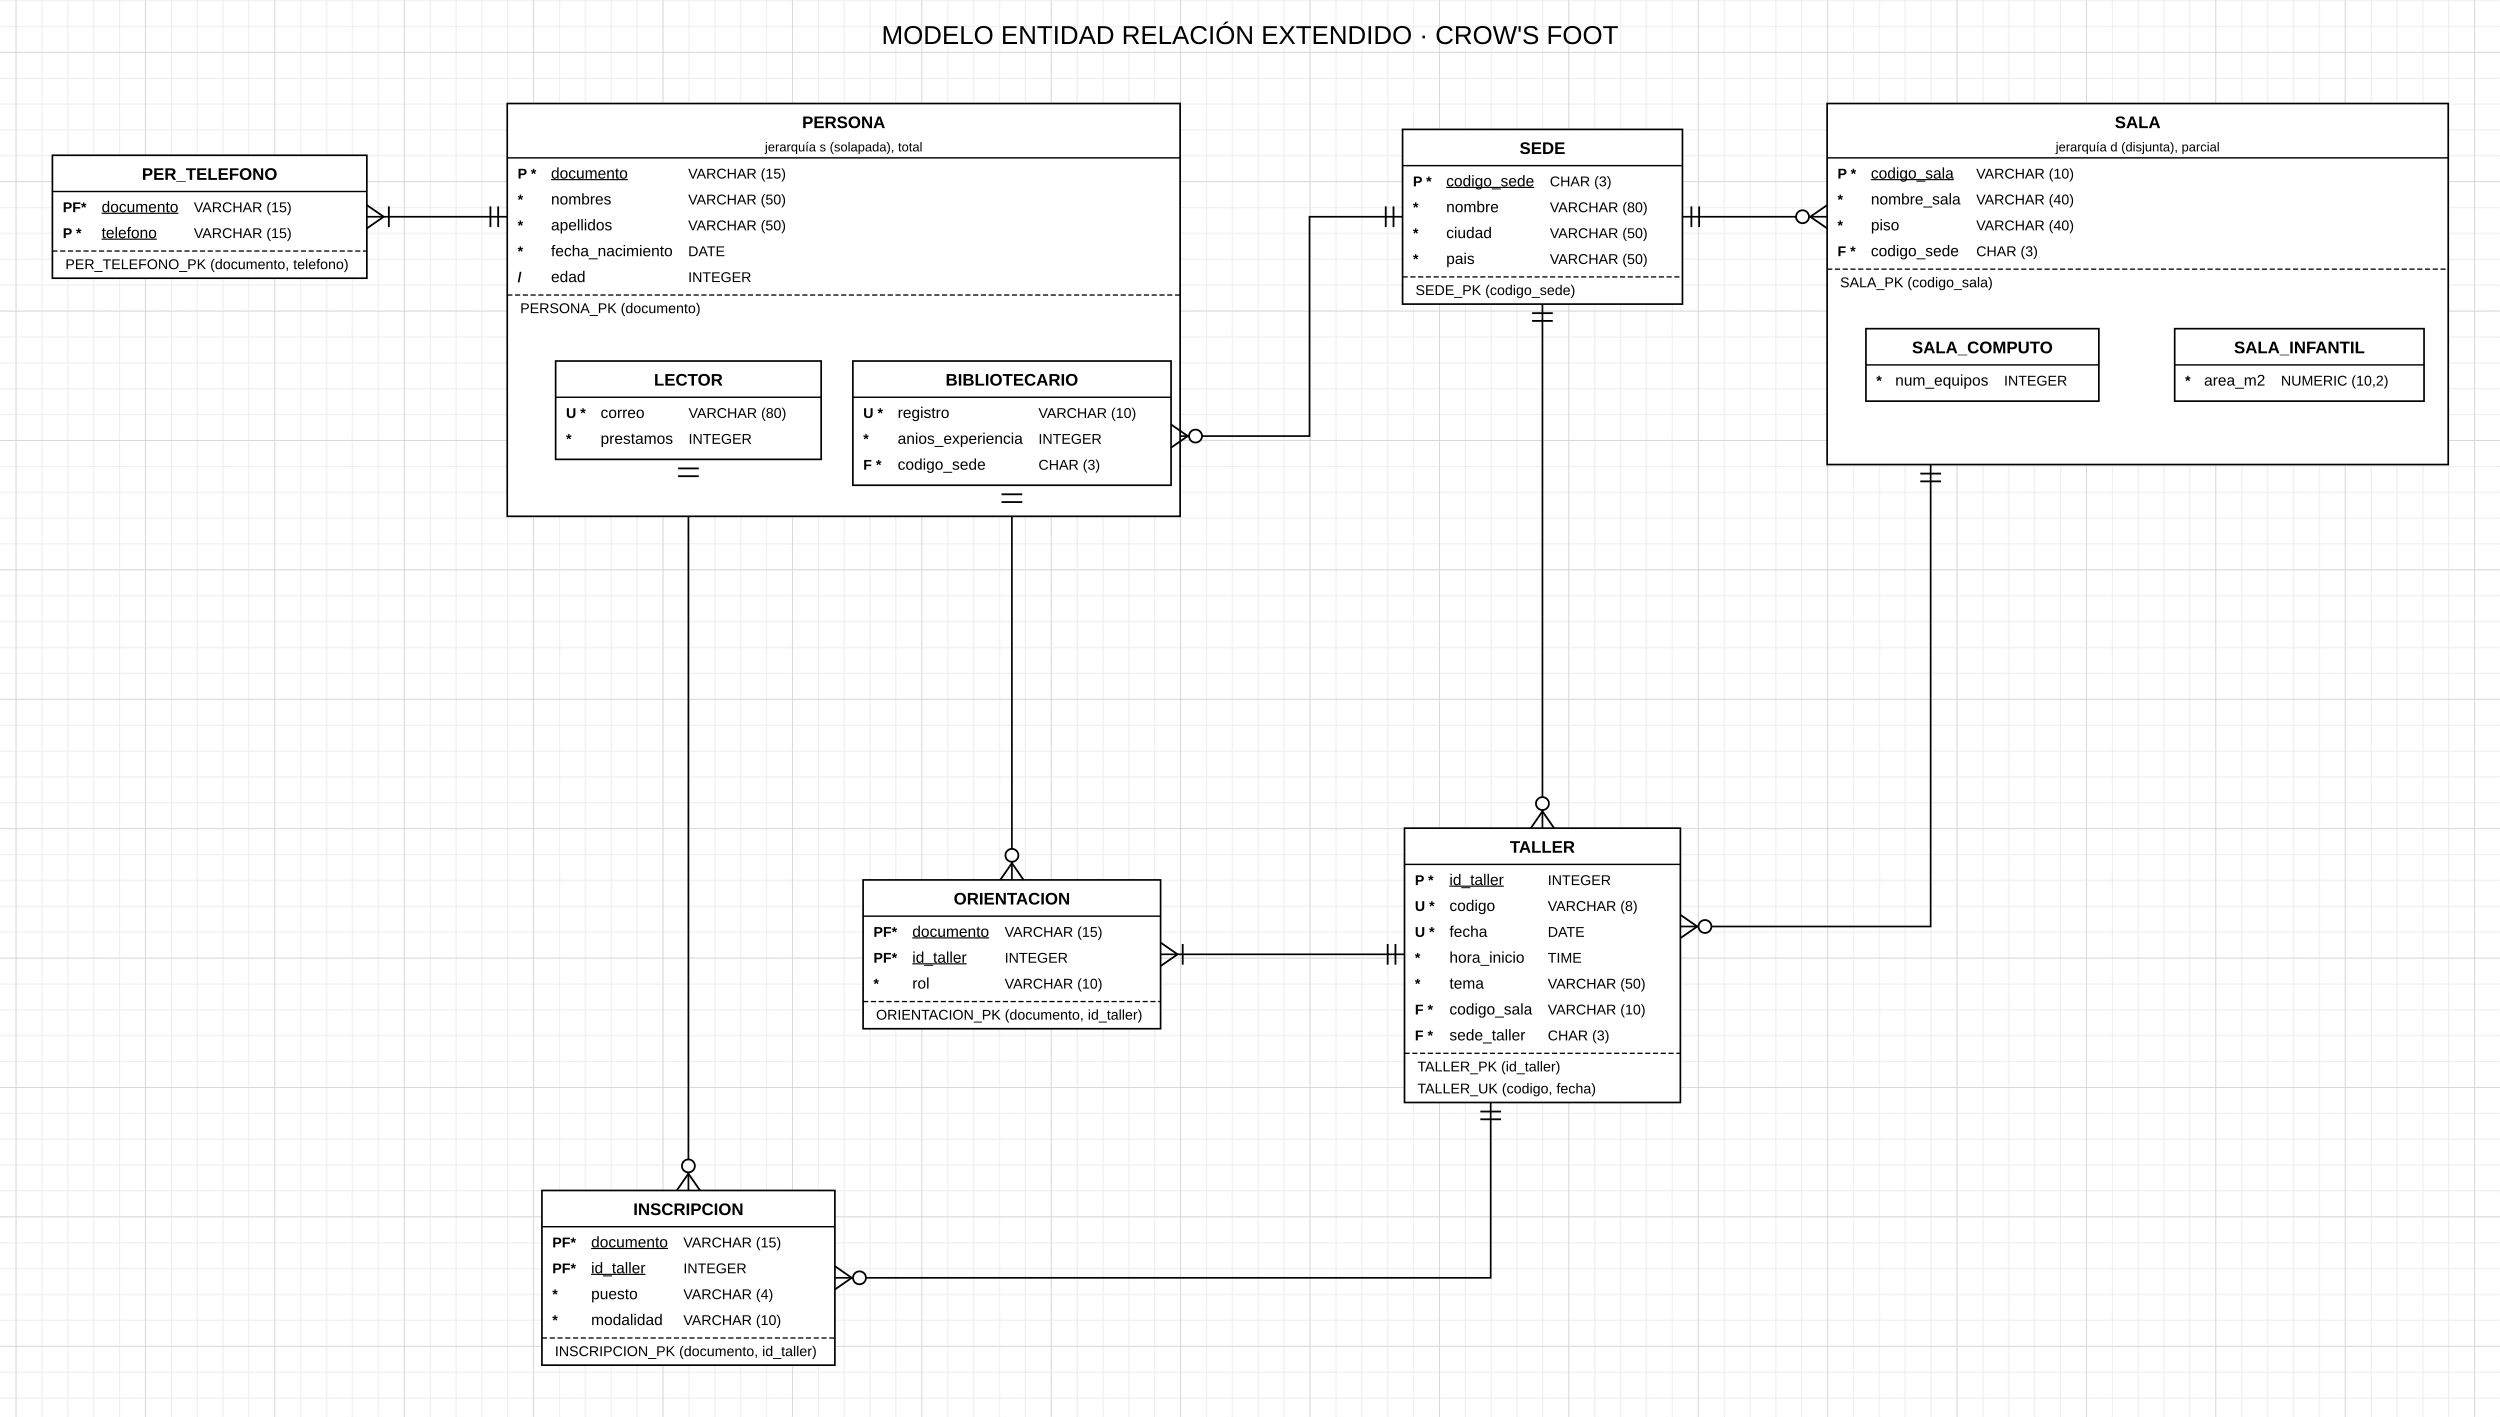
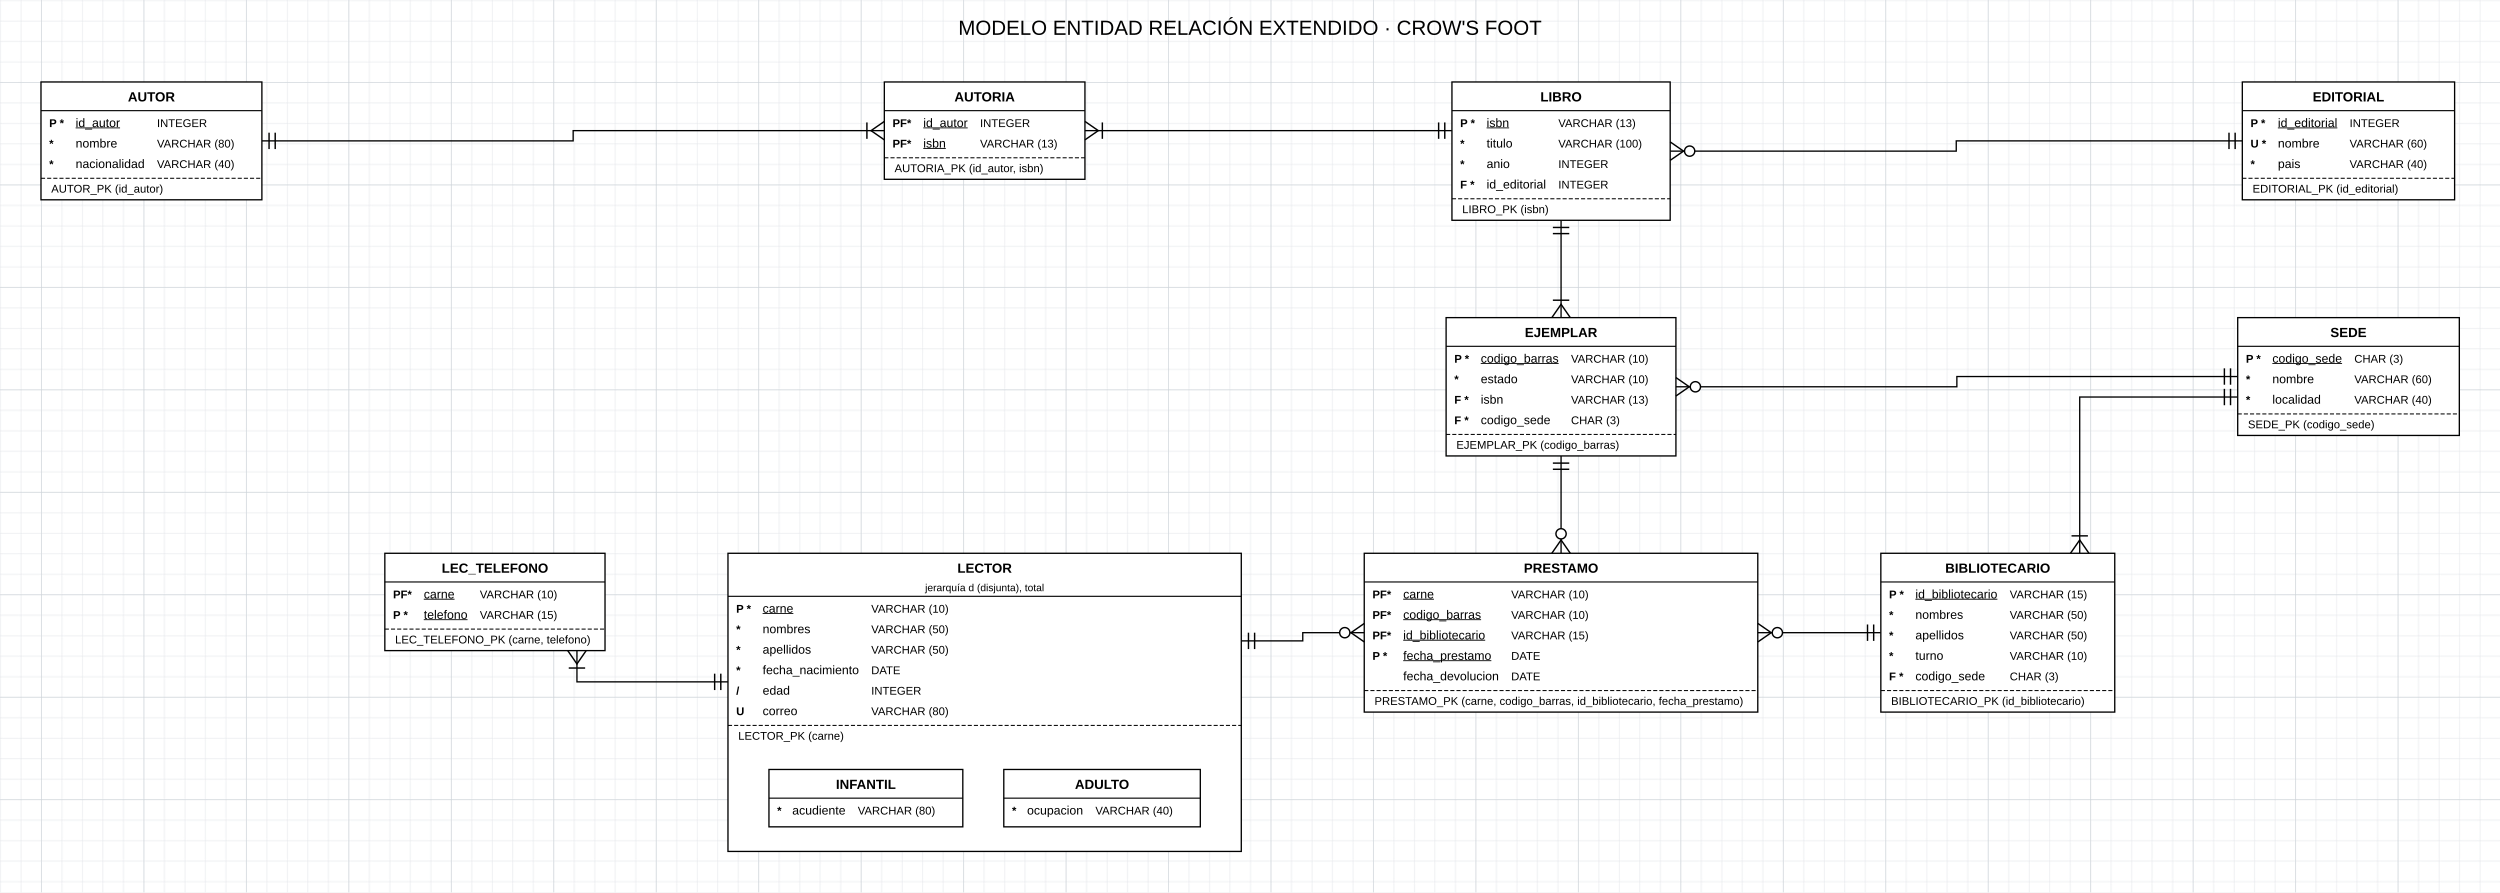
- <svg xmlns="http://www.w3.org/2000/svg" viewBox="-12 -40 1932 1095" width="1932" height="1095" font-family="Arial, Helvetica, sans-serif" role="img">
+ <svg xmlns="http://www.w3.org/2000/svg" viewBox="-40 -80 2440 871" width="2440" height="871" font-family="Arial, Helvetica, sans-serif" role="img">
  <defs>
    <pattern id="g1" width="20" height="20" patternUnits="userSpaceOnUse">
      <path d="M 20 0 L 0 0 0 20" fill="none" stroke="#e3e6ea" stroke-width="1" />
    </pattern>
    <pattern id="g2" width="100" height="100" patternUnits="userSpaceOnUse">
      <rect width="100" height="100" fill="url(#g1)" />
      <path d="M 100 0 L 0 0 0 100" fill="none" stroke="#cfd4da" stroke-width="1.2" />
    </pattern>
  </defs>
-   <rect x="-12" y="-40" width="1932" height="1095" fill="#ffffff" />
-   <rect x="-12" y="-40" width="1932" height="1095" fill="url(#g2)" />
-   <text x="954" y="-6" text-anchor="middle" font-size="20" fill="#000">MODELO ENTIDAD RELACIÓN EXTENDIDO · CROW'S FOOT</text>
-   <polyline points="380.0,127.5 271.5,127.5" fill="none" stroke="#000" stroke-width="1.3" />
-   <polyline points="892.9,297.0 1000.0,297.0 1000.0,127.5 1071.9,127.5" fill="none" stroke="#000" stroke-width="1.3" />
-   <polyline points="1400.0,127.5 1288.1,127.5" fill="none" stroke="#000" stroke-width="1.3" />
-   <polyline points="1180.0,600.0 1180.0,195.0" fill="none" stroke="#000" stroke-width="1.3" />
-   <polyline points="1286.6,676.0 1480.0,676.0 1480.0,319.0" fill="none" stroke="#000" stroke-width="1.3" />
-   <polyline points="770.0,640.0 770.0,335.0" fill="none" stroke="#000" stroke-width="1.3" />
-   <polyline points="885.0,697.5 1073.4,697.5" fill="none" stroke="#000" stroke-width="1.3" />
-   <polyline points="520.0,880.0 520.0,315.0" fill="none" stroke="#000" stroke-width="1.3" />
-   <polyline points="633.2,947.5 1140.0,947.5 1140.0,812.0" fill="none" stroke="#000" stroke-width="1.3" />
-   <rect x="380.0" y="40.0" width="520.0" height="319.0" fill="#fff" stroke="#000" stroke-width="1.3" />
-   <text x="640.0" y="59.0" text-anchor="middle" font-size="13" font-weight="bold" fill="#000">PERSONA</text>
-   <text x="640.0" y="77.0" text-anchor="middle" font-size="10" fill="#000">jerarquía s (solapada), total</text>
-   <line x1="380.0" y1="82.0" x2="900.0" y2="82.0" stroke="#000" stroke-width="1.1" />
-   <text x="388.0" y="98.0" font-size="11" font-weight="bold" fill="#000">P *</text>
-   <text x="413.8" y="98.0" font-size="12" fill="#000" text-decoration="underline">documento</text>
-   <text x="519.8" y="98.0" font-size="11" fill="#000">VARCHAR (15)</text>
-   <text x="388.0" y="118.0" font-size="11" font-weight="bold" fill="#000">*</text>
-   <text x="413.8" y="118.0" font-size="12" fill="#000">nombres</text>
-   <text x="519.8" y="118.0" font-size="11" fill="#000">VARCHAR (50)</text>
-   <text x="388.0" y="138.0" font-size="11" font-weight="bold" fill="#000">*</text>
-   <text x="413.8" y="138.0" font-size="12" fill="#000">apellidos</text>
-   <text x="519.8" y="138.0" font-size="11" fill="#000">VARCHAR (50)</text>
-   <text x="388.0" y="158.0" font-size="11" font-weight="bold" fill="#000">*</text>
-   <text x="413.8" y="158.0" font-size="12" fill="#000">fecha_nacimiento</text>
-   <text x="519.8" y="158.0" font-size="11" fill="#000">DATE</text>
-   <text x="388.0" y="178.0" font-size="11" font-weight="bold" fill="#000">/</text>
-   <text x="413.8" y="178.0" font-size="12" fill="#000">edad</text>
-   <text x="519.8" y="178.0" font-size="11" fill="#000">INTEGER</text>
-   <line x1="380.0" y1="188.0" x2="900.0" y2="188.0" stroke="#000" stroke-width="1" stroke-dasharray="4 2" />
-   <text x="390.0" y="202.0" font-size="11" fill="#000">PERSONA_PK (documento)</text>
-   <rect x="647.1" y="239.0" width="245.9" height="96.0" fill="#fff" stroke="#000" stroke-width="1.3" />
-   <text x="770.0" y="258.0" text-anchor="middle" font-size="13" font-weight="bold" fill="#000">BIBLIOTECARIO</text>
-   <line x1="647.1" y1="267.0" x2="892.9" y2="267.0" stroke="#000" stroke-width="1.1" />
-   <text x="655.1" y="283.0" font-size="11" font-weight="bold" fill="#000">U *</text>
-   <text x="681.7" y="283.0" font-size="12" fill="#000">registro</text>
-   <text x="790.5" y="283.0" font-size="11" fill="#000">VARCHAR (10)</text>
-   <text x="655.1" y="303.0" font-size="11" font-weight="bold" fill="#000">*</text>
-   <text x="681.7" y="303.0" font-size="12" fill="#000">anios_experiencia</text>
-   <text x="790.5" y="303.0" font-size="11" fill="#000">INTEGER</text>
-   <text x="655.1" y="323.0" font-size="11" font-weight="bold" fill="#000">F *</text>
-   <text x="681.7" y="323.0" font-size="12" fill="#000">codigo_sede</text>
-   <text x="790.5" y="323.0" font-size="11" fill="#000">CHAR (3)</text>
-   <rect x="417.4" y="239.0" width="205.2" height="76.0" fill="#fff" stroke="#000" stroke-width="1.3" />
-   <text x="520.0" y="258.0" text-anchor="middle" font-size="13" font-weight="bold" fill="#000">LECTOR</text>
-   <line x1="417.4" y1="267.0" x2="622.6" y2="267.0" stroke="#000" stroke-width="1.1" />
-   <text x="425.4" y="283.0" font-size="11" font-weight="bold" fill="#000">U *</text>
-   <text x="452.1" y="283.0" font-size="12" fill="#000">correo</text>
-   <text x="520.1" y="283.0" font-size="11" fill="#000">VARCHAR (80)</text>
-   <text x="425.4" y="303.0" font-size="11" font-weight="bold" fill="#000">*</text>
-   <text x="452.1" y="303.0" font-size="12" fill="#000">prestamos</text>
-   <text x="520.1" y="303.0" font-size="11" fill="#000">INTEGER</text>
-   <rect x="28.5" y="80.0" width="243.0" height="95.0" fill="#fff" stroke="#000" stroke-width="1.3" />
-   <text x="150.0" y="99.0" text-anchor="middle" font-size="13" font-weight="bold" fill="#000">PER_TELEFONO</text>
-   <line x1="28.5" y1="108.0" x2="271.5" y2="108.0" stroke="#000" stroke-width="1.1" />
-   <text x="36.5" y="124.0" font-size="11" font-weight="bold" fill="#000">PF*</text>
-   <text x="66.5" y="124.0" font-size="12" fill="#000" text-decoration="underline">documento</text>
-   <text x="137.8" y="124.0" font-size="11" fill="#000">VARCHAR (15)</text>
-   <text x="36.5" y="144.0" font-size="11" font-weight="bold" fill="#000">P *</text>
-   <text x="66.5" y="144.0" font-size="12" fill="#000" text-decoration="underline">telefono</text>
-   <text x="137.8" y="144.0" font-size="11" fill="#000">VARCHAR (15)</text>
-   <line x1="28.5" y1="154.0" x2="271.5" y2="154.0" stroke="#000" stroke-width="1" stroke-dasharray="4 2" />
-   <text x="38.5" y="168.0" font-size="11" fill="#000">PER_TELEFONO_PK (documento, telefono)</text>
-   <rect x="1071.9" y="60.0" width="216.3" height="135.0" fill="#fff" stroke="#000" stroke-width="1.3" />
-   <text x="1180.0" y="79.0" text-anchor="middle" font-size="13" font-weight="bold" fill="#000">SEDE</text>
-   <line x1="1071.9" y1="88.0" x2="1288.1" y2="88.0" stroke="#000" stroke-width="1.1" />
-   <text x="1079.9" y="104.0" font-size="11" font-weight="bold" fill="#000">P *</text>
-   <text x="1105.6" y="104.0" font-size="12" fill="#000" text-decoration="underline">codigo_sede</text>
-   <text x="1185.7" y="104.0" font-size="11" fill="#000">CHAR (3)</text>
-   <text x="1079.9" y="124.0" font-size="11" font-weight="bold" fill="#000">*</text>
-   <text x="1105.6" y="124.0" font-size="12" fill="#000">nombre</text>
-   <text x="1185.7" y="124.0" font-size="11" fill="#000">VARCHAR (80)</text>
-   <text x="1079.9" y="144.0" font-size="11" font-weight="bold" fill="#000">*</text>
-   <text x="1105.6" y="144.0" font-size="12" fill="#000">ciudad</text>
-   <text x="1185.7" y="144.0" font-size="11" fill="#000">VARCHAR (50)</text>
-   <text x="1079.9" y="164.0" font-size="11" font-weight="bold" fill="#000">*</text>
-   <text x="1105.6" y="164.0" font-size="12" fill="#000">pais</text>
-   <text x="1185.7" y="164.0" font-size="11" fill="#000">VARCHAR (50)</text>
-   <line x1="1071.9" y1="174.0" x2="1288.1" y2="174.0" stroke="#000" stroke-width="1" stroke-dasharray="4 2" />
-   <text x="1081.9" y="188.0" font-size="11" fill="#000">SEDE_PK (codigo_sede)</text>
-   <rect x="1400.0" y="40.0" width="480.0" height="279.0" fill="#fff" stroke="#000" stroke-width="1.3" />
-   <text x="1640.0" y="59.0" text-anchor="middle" font-size="13" font-weight="bold" fill="#000">SALA</text>
-   <text x="1640.0" y="77.0" text-anchor="middle" font-size="10" fill="#000">jerarquía d (disjunta), parcial</text>
-   <line x1="1400.0" y1="82.0" x2="1880.0" y2="82.0" stroke="#000" stroke-width="1.1" />
-   <text x="1408.0" y="98.0" font-size="11" font-weight="bold" fill="#000">P *</text>
-   <text x="1433.8" y="98.0" font-size="12" fill="#000" text-decoration="underline">codigo_sala</text>
-   <text x="1515.2" y="98.0" font-size="11" fill="#000">VARCHAR (10)</text>
-   <text x="1408.0" y="118.0" font-size="11" font-weight="bold" fill="#000">*</text>
-   <text x="1433.8" y="118.0" font-size="12" fill="#000">nombre_sala</text>
-   <text x="1515.2" y="118.0" font-size="11" fill="#000">VARCHAR (40)</text>
-   <text x="1408.0" y="138.0" font-size="11" font-weight="bold" fill="#000">*</text>
-   <text x="1433.8" y="138.0" font-size="12" fill="#000">piso</text>
-   <text x="1515.2" y="138.0" font-size="11" fill="#000">VARCHAR (40)</text>
-   <text x="1408.0" y="158.0" font-size="11" font-weight="bold" fill="#000">F *</text>
-   <text x="1433.8" y="158.0" font-size="12" fill="#000">codigo_sede</text>
-   <text x="1515.2" y="158.0" font-size="11" fill="#000">CHAR (3)</text>
-   <line x1="1400.0" y1="168.0" x2="1880.0" y2="168.0" stroke="#000" stroke-width="1" stroke-dasharray="4 2" />
-   <text x="1410.0" y="182.0" font-size="11" fill="#000">SALA_PK (codigo_sala)</text>
-   <rect x="1430.0" y="214.0" width="180.0" height="56.0" fill="#fff" stroke="#000" stroke-width="1.3" />
-   <text x="1520.0" y="233.0" text-anchor="middle" font-size="13" font-weight="bold" fill="#000">SALA_COMPUTO</text>
-   <line x1="1430.0" y1="242.0" x2="1610.0" y2="242.0" stroke="#000" stroke-width="1.1" />
-   <text x="1438.0" y="258.0" font-size="11" font-weight="bold" fill="#000">*</text>
-   <text x="1452.6" y="258.0" font-size="12" fill="#000">num_equipos</text>
-   <text x="1536.7" y="258.0" font-size="11" fill="#000">INTEGER</text>
-   <rect x="1668.6" y="214.0" width="192.7" height="56.0" fill="#fff" stroke="#000" stroke-width="1.3" />
-   <text x="1765.0" y="233.0" text-anchor="middle" font-size="13" font-weight="bold" fill="#000">SALA_INFANTIL</text>
-   <line x1="1668.6" y1="242.0" x2="1861.4" y2="242.0" stroke="#000" stroke-width="1.1" />
-   <text x="1676.6" y="258.0" font-size="11" font-weight="bold" fill="#000">*</text>
-   <text x="1691.3" y="258.0" font-size="12" fill="#000">area_m2</text>
-   <text x="1750.7" y="258.0" font-size="11" fill="#000">NUMERIC (10,2)</text>
-   <rect x="655.0" y="640.0" width="229.9" height="115.0" fill="#fff" stroke="#000" stroke-width="1.3" />
-   <text x="770.0" y="659.0" text-anchor="middle" font-size="13" font-weight="bold" fill="#000">ORIENTACION</text>
-   <line x1="655.0" y1="668.0" x2="885.0" y2="668.0" stroke="#000" stroke-width="1.1" />
-   <text x="663.0" y="684.0" font-size="11" font-weight="bold" fill="#000">PF*</text>
-   <text x="693.0" y="684.0" font-size="12" fill="#000" text-decoration="underline">documento</text>
-   <text x="764.4" y="684.0" font-size="11" fill="#000">VARCHAR (15)</text>
-   <text x="663.0" y="704.0" font-size="11" font-weight="bold" fill="#000">PF*</text>
-   <text x="693.0" y="704.0" font-size="12" fill="#000" text-decoration="underline">id_taller</text>
-   <text x="764.4" y="704.0" font-size="11" fill="#000">INTEGER</text>
-   <text x="663.0" y="724.0" font-size="11" font-weight="bold" fill="#000">*</text>
-   <text x="693.0" y="724.0" font-size="12" fill="#000">rol</text>
-   <text x="764.4" y="724.0" font-size="11" fill="#000">VARCHAR (10)</text>
-   <line x1="655.0" y1="734.0" x2="885.0" y2="734.0" stroke="#000" stroke-width="1" stroke-dasharray="4 2" />
-   <text x="665.0" y="748.0" font-size="11" fill="#000">ORIENTACION_PK (documento, id_taller)</text>
-   <rect x="1073.4" y="600.0" width="213.2" height="212.0" fill="#fff" stroke="#000" stroke-width="1.3" />
-   <text x="1180.0" y="619.0" text-anchor="middle" font-size="13" font-weight="bold" fill="#000">TALLER</text>
-   <line x1="1073.4" y1="628.0" x2="1286.6" y2="628.0" stroke="#000" stroke-width="1.1" />
-   <text x="1081.4" y="644.0" font-size="11" font-weight="bold" fill="#000">P *</text>
-   <text x="1108.1" y="644.0" font-size="12" fill="#000" text-decoration="underline">id_taller</text>
-   <text x="1184.1" y="644.0" font-size="11" fill="#000">INTEGER</text>
-   <text x="1081.4" y="664.0" font-size="11" font-weight="bold" fill="#000">U *</text>
-   <text x="1108.1" y="664.0" font-size="12" fill="#000">codigo</text>
-   <text x="1184.1" y="664.0" font-size="11" fill="#000">VARCHAR (8)</text>
-   <text x="1081.4" y="684.0" font-size="11" font-weight="bold" fill="#000">U *</text>
-   <text x="1108.1" y="684.0" font-size="12" fill="#000">fecha</text>
-   <text x="1184.1" y="684.0" font-size="11" fill="#000">DATE</text>
-   <text x="1081.4" y="704.0" font-size="11" font-weight="bold" fill="#000">*</text>
-   <text x="1108.1" y="704.0" font-size="12" fill="#000">hora_inicio</text>
-   <text x="1184.1" y="704.0" font-size="11" fill="#000">TIME</text>
-   <text x="1081.4" y="724.0" font-size="11" font-weight="bold" fill="#000">*</text>
-   <text x="1108.1" y="724.0" font-size="12" fill="#000">tema</text>
-   <text x="1184.1" y="724.0" font-size="11" fill="#000">VARCHAR (50)</text>
-   <text x="1081.4" y="744.0" font-size="11" font-weight="bold" fill="#000">F *</text>
-   <text x="1108.1" y="744.0" font-size="12" fill="#000">codigo_sala</text>
-   <text x="1184.1" y="744.0" font-size="11" fill="#000">VARCHAR (10)</text>
-   <text x="1081.4" y="764.0" font-size="11" font-weight="bold" fill="#000">F *</text>
-   <text x="1108.1" y="764.0" font-size="12" fill="#000">sede_taller</text>
-   <text x="1184.1" y="764.0" font-size="11" fill="#000">CHAR (3)</text>
-   <line x1="1073.4" y1="774.0" x2="1286.6" y2="774.0" stroke="#000" stroke-width="1" stroke-dasharray="4 2" />
-   <text x="1083.4" y="788.0" font-size="11" fill="#000">TALLER_PK (id_taller)</text>
-   <text x="1083.4" y="805.0" font-size="11" fill="#000">TALLER_UK (codigo, fecha)</text>
-   <rect x="406.8" y="880.0" width="226.4" height="135.0" fill="#fff" stroke="#000" stroke-width="1.3" />
-   <text x="520.0" y="899.0" text-anchor="middle" font-size="13" font-weight="bold" fill="#000">INSCRIPCION</text>
-   <line x1="406.8" y1="908.0" x2="633.2" y2="908.0" stroke="#000" stroke-width="1.1" />
-   <text x="414.8" y="924.0" font-size="11" font-weight="bold" fill="#000">PF*</text>
-   <text x="444.8" y="924.0" font-size="12" fill="#000" text-decoration="underline">documento</text>
-   <text x="516.1" y="924.0" font-size="11" fill="#000">VARCHAR (15)</text>
-   <text x="414.8" y="944.0" font-size="11" font-weight="bold" fill="#000">PF*</text>
-   <text x="444.8" y="944.0" font-size="12" fill="#000" text-decoration="underline">id_taller</text>
-   <text x="516.1" y="944.0" font-size="11" fill="#000">INTEGER</text>
-   <text x="414.8" y="964.0" font-size="11" font-weight="bold" fill="#000">*</text>
-   <text x="444.8" y="964.0" font-size="12" fill="#000">puesto</text>
-   <text x="516.1" y="964.0" font-size="11" fill="#000">VARCHAR (4)</text>
-   <text x="414.8" y="984.0" font-size="11" font-weight="bold" fill="#000">*</text>
-   <text x="444.8" y="984.0" font-size="12" fill="#000">modalidad</text>
-   <text x="516.1" y="984.0" font-size="11" fill="#000">VARCHAR (10)</text>
-   <line x1="406.8" y1="994.0" x2="633.2" y2="994.0" stroke="#000" stroke-width="1" stroke-dasharray="4 2" />
-   <text x="416.8" y="1008.0" font-size="11" fill="#000">INSCRIPCION_PK (documento, id_taller)</text>
-   <line x1="373.0" y1="135.5" x2="373.0" y2="119.5" stroke="#000" stroke-width="1.4" fill="none" />
-   <line x1="367.0" y1="135.5" x2="367.0" y2="119.5" stroke="#000" stroke-width="1.4" fill="none" />
-   <polyline points="271.5,118.5 284.5,127.5 271.5,136.5" stroke="#000" stroke-width="1.4" fill="none" />
-   <line x1="288.5" y1="119.5" x2="288.5" y2="135.5" stroke="#000" stroke-width="1.4" fill="none" />
-   <polyline points="892.9,288.0 905.9,297.0 892.9,306.0" stroke="#000" stroke-width="1.4" fill="none" />
-   <circle cx="911.9" cy="297.0" r="5" fill="#fff" stroke="#000" stroke-width="1.4" />
-   <line x1="1064.9" y1="135.5" x2="1064.9" y2="119.5" stroke="#000" stroke-width="1.4" fill="none" />
-   <line x1="1058.9" y1="135.5" x2="1058.9" y2="119.5" stroke="#000" stroke-width="1.4" fill="none" />
-   <polyline points="1400.0,136.5 1387.0,127.5 1400.0,118.5" stroke="#000" stroke-width="1.4" fill="none" />
-   <circle cx="1381.0" cy="127.5" r="5" fill="#fff" stroke="#000" stroke-width="1.4" />
-   <line x1="1295.1" y1="119.5" x2="1295.1" y2="135.5" stroke="#000" stroke-width="1.4" fill="none" />
-   <line x1="1301.1" y1="119.5" x2="1301.1" y2="135.5" stroke="#000" stroke-width="1.4" fill="none" />
-   <polyline points="1171.0,600.0 1180.0,587.0 1189.0,600.0" stroke="#000" stroke-width="1.4" fill="none" />
-   <circle cx="1180.0" cy="581.0" r="5" fill="#fff" stroke="#000" stroke-width="1.4" />
-   <line x1="1188.0" y1="202.0" x2="1172.0" y2="202.0" stroke="#000" stroke-width="1.4" fill="none" />
-   <line x1="1188.0" y1="208.0" x2="1172.0" y2="208.0" stroke="#000" stroke-width="1.4" fill="none" />
-   <polyline points="1286.6,667.0 1299.6,676.0 1286.6,685.0" stroke="#000" stroke-width="1.4" fill="none" />
-   <circle cx="1305.6" cy="676.0" r="5" fill="#fff" stroke="#000" stroke-width="1.4" />
-   <line x1="1488.0" y1="326.0" x2="1472.0" y2="326.0" stroke="#000" stroke-width="1.4" fill="none" />
-   <line x1="1488.0" y1="332.0" x2="1472.0" y2="332.0" stroke="#000" stroke-width="1.4" fill="none" />
-   <polyline points="761.0,640.0 770.0,627.0 779.0,640.0" stroke="#000" stroke-width="1.4" fill="none" />
-   <circle cx="770.0" cy="621.0" r="5" fill="#fff" stroke="#000" stroke-width="1.4" />
-   <line x1="778.0" y1="342.0" x2="762.0" y2="342.0" stroke="#000" stroke-width="1.4" fill="none" />
-   <line x1="778.0" y1="348.0" x2="762.0" y2="348.0" stroke="#000" stroke-width="1.4" fill="none" />
-   <polyline points="885.0,688.5 898.0,697.5 885.0,706.5" stroke="#000" stroke-width="1.4" fill="none" />
-   <line x1="902.0" y1="689.5" x2="902.0" y2="705.5" stroke="#000" stroke-width="1.4" fill="none" />
-   <line x1="1066.4" y1="705.5" x2="1066.4" y2="689.5" stroke="#000" stroke-width="1.4" fill="none" />
-   <line x1="1060.4" y1="705.5" x2="1060.4" y2="689.5" stroke="#000" stroke-width="1.4" fill="none" />
-   <polyline points="511.0,880.0 520.0,867.0 529.0,880.0" stroke="#000" stroke-width="1.4" fill="none" />
-   <circle cx="520.0" cy="861.0" r="5" fill="#fff" stroke="#000" stroke-width="1.4" />
-   <line x1="528.0" y1="322.0" x2="512.0" y2="322.0" stroke="#000" stroke-width="1.4" fill="none" />
-   <line x1="528.0" y1="328.0" x2="512.0" y2="328.0" stroke="#000" stroke-width="1.4" fill="none" />
-   <polyline points="633.2,938.5 646.2,947.5 633.2,956.5" stroke="#000" stroke-width="1.4" fill="none" />
-   <circle cx="652.2" cy="947.5" r="5" fill="#fff" stroke="#000" stroke-width="1.4" />
-   <line x1="1148.0" y1="819.0" x2="1132.0" y2="819.0" stroke="#000" stroke-width="1.4" fill="none" />
-   <line x1="1148.0" y1="825.0" x2="1132.0" y2="825.0" stroke="#000" stroke-width="1.4" fill="none" />
+   <rect x="-40" y="-80" width="2440" height="871" fill="#ffffff" />
+   <rect x="-40" y="-80" width="2440" height="871" fill="url(#g2)" />
+   <text x="1180" y="-46" text-anchor="middle" font-size="20" fill="#000">MODELO ENTIDAD RELACIÓN EXTENDIDO · CROW'S FOOT</text>
+   <polyline points="1483.6,230.0 1483.6,135.0" fill="none" stroke="#000" stroke-width="1.3" />
+   <polyline points="1483.6,460.0 1483.6,365.0" fill="none" stroke="#000" stroke-width="1.3" />
+   <polyline points="1675.7,537.5 1795.7,537.5" fill="none" stroke="#000" stroke-width="1.3" />
+   <polyline points="523.1,555.0 523.1,585.5 670.5,585.5" fill="none" stroke="#000" stroke-width="1.3" />
+   <polyline points="1018.9,47.5 1377.1,47.5" fill="none" stroke="#000" stroke-width="1.3" />
+   <polyline points="1989.8,460.0 1989.8,307.5 2144.0,307.5" fill="none" stroke="#000" stroke-width="1.3" />
+   <polyline points="1291.5,537.5 1231.5,537.5 1231.5,545.5 1171.5,545.5" fill="none" stroke="#000" stroke-width="1.3" />
+   <polyline points="1590.1,67.5 1869.3,67.5 1869.3,57.5 2148.5,57.5" fill="none" stroke="#000" stroke-width="1.3" />
+   <polyline points="1595.7,297.5 1869.9,297.5 1869.9,287.5 2144.0,287.5" fill="none" stroke="#000" stroke-width="1.3" />
+   <polyline points="823.1,47.5 519.4,47.5 519.4,57.5 215.6,57.5" fill="none" stroke="#000" stroke-width="1.3" />
+   <rect x="670.5" y="460.0" width="501.0" height="291.0" fill="#fff" stroke="#000" stroke-width="1.3" />
+   <text x="921.0" y="479.0" text-anchor="middle" font-size="13" font-weight="bold" fill="#000">LECTOR</text>
+   <text x="921.0" y="497.0" text-anchor="middle" font-size="10" fill="#000">jerarquía d (disjunta), total</text>
+   <line x1="670.5" y1="502.0" x2="1171.5" y2="502.0" stroke="#000" stroke-width="1.1" />
+   <text x="678.5" y="518.0" font-size="11" font-weight="bold" fill="#000">P *</text>
+   <text x="704.3" y="518.0" font-size="12" fill="#000" text-decoration="underline">carne</text>
+   <text x="810.3" y="518.0" font-size="11" fill="#000">VARCHAR (10)</text>
+   <text x="678.5" y="538.0" font-size="11" font-weight="bold" fill="#000">*</text>
+   <text x="704.3" y="538.0" font-size="12" fill="#000">nombres</text>
+   <text x="810.3" y="538.0" font-size="11" fill="#000">VARCHAR (50)</text>
+   <text x="678.5" y="558.0" font-size="11" font-weight="bold" fill="#000">*</text>
+   <text x="704.3" y="558.0" font-size="12" fill="#000">apellidos</text>
+   <text x="810.3" y="558.0" font-size="11" fill="#000">VARCHAR (50)</text>
+   <text x="678.5" y="578.0" font-size="11" font-weight="bold" fill="#000">*</text>
+   <text x="704.3" y="578.0" font-size="12" fill="#000">fecha_nacimiento</text>
+   <text x="810.3" y="578.0" font-size="11" fill="#000">DATE</text>
+   <text x="678.5" y="598.0" font-size="11" font-weight="bold" fill="#000">/</text>
+   <text x="704.3" y="598.0" font-size="12" fill="#000">edad</text>
+   <text x="810.3" y="598.0" font-size="11" fill="#000">INTEGER</text>
+   <text x="678.5" y="618.0" font-size="11" font-weight="bold" fill="#000">U</text>
+   <text x="704.3" y="618.0" font-size="12" fill="#000">correo</text>
+   <text x="810.3" y="618.0" font-size="11" fill="#000">VARCHAR (80)</text>
+   <line x1="670.5" y1="628.0" x2="1171.5" y2="628.0" stroke="#000" stroke-width="1" stroke-dasharray="4 2" />
+   <text x="680.5" y="642.0" font-size="11" fill="#000">LECTOR_PK (carne)</text>
+   <rect x="710.5" y="671.0" width="189.2" height="56.0" fill="#fff" stroke="#000" stroke-width="1.3" />
+   <text x="805.1" y="690.0" text-anchor="middle" font-size="13" font-weight="bold" fill="#000">INFANTIL</text>
+   <line x1="710.5" y1="699.0" x2="899.7" y2="699.0" stroke="#000" stroke-width="1.1" />
+   <text x="718.5" y="715.0" font-size="11" font-weight="bold" fill="#000">*</text>
+   <text x="733.2" y="715.0" font-size="12" fill="#000">acudiente</text>
+   <text x="797.2" y="715.0" font-size="11" fill="#000">VARCHAR (80)</text>
+   <rect x="939.7" y="671.0" width="191.8" height="56.0" fill="#fff" stroke="#000" stroke-width="1.3" />
+   <text x="1035.6" y="690.0" text-anchor="middle" font-size="13" font-weight="bold" fill="#000">ADULTO</text>
+   <line x1="939.7" y1="699.0" x2="1131.5" y2="699.0" stroke="#000" stroke-width="1.1" />
+   <text x="947.7" y="715.0" font-size="11" font-weight="bold" fill="#000">*</text>
+   <text x="962.4" y="715.0" font-size="12" fill="#000">ocupacion</text>
+   <text x="1029.1" y="715.0" font-size="11" fill="#000">VARCHAR (40)</text>
+   <rect x="0.0" y="0.0" width="215.6" height="115.0" fill="#fff" stroke="#000" stroke-width="1.3" />
+   <text x="107.8" y="19.0" text-anchor="middle" font-size="13" font-weight="bold" fill="#000">AUTOR</text>
+   <line x1="0.0" y1="28.0" x2="215.6" y2="28.0" stroke="#000" stroke-width="1.1" />
+   <text x="8.0" y="44.0" font-size="11" font-weight="bold" fill="#000">P *</text>
+   <text x="33.8" y="44.0" font-size="12" fill="#000" text-decoration="underline">id_autor</text>
+   <text x="113.2" y="44.0" font-size="11" fill="#000">INTEGER</text>
+   <text x="8.0" y="64.0" font-size="11" font-weight="bold" fill="#000">*</text>
+   <text x="33.8" y="64.0" font-size="12" fill="#000">nombre</text>
+   <text x="113.2" y="64.0" font-size="11" fill="#000">VARCHAR (80)</text>
+   <text x="8.0" y="84.0" font-size="11" font-weight="bold" fill="#000">*</text>
+   <text x="33.8" y="84.0" font-size="12" fill="#000">nacionalidad</text>
+   <text x="113.2" y="84.0" font-size="11" fill="#000">VARCHAR (40)</text>
+   <line x1="0.0" y1="94.0" x2="215.6" y2="94.0" stroke="#000" stroke-width="1" stroke-dasharray="4 2" />
+   <text x="10.0" y="108.0" font-size="11" fill="#000">AUTOR_PK (id_autor)</text>
+   <rect x="1377.1" y="0.0" width="213.0" height="135.0" fill="#fff" stroke="#000" stroke-width="1.3" />
+   <text x="1483.6" y="19.0" text-anchor="middle" font-size="13" font-weight="bold" fill="#000">LIBRO</text>
+   <line x1="1377.1" y1="28.0" x2="1590.1" y2="28.0" stroke="#000" stroke-width="1.1" />
+   <text x="1385.1" y="44.0" font-size="11" font-weight="bold" fill="#000">P *</text>
+   <text x="1410.9" y="44.0" font-size="12" fill="#000" text-decoration="underline">isbn</text>
+   <text x="1480.9" y="44.0" font-size="11" fill="#000">VARCHAR (13)</text>
+   <text x="1385.1" y="64.0" font-size="11" font-weight="bold" fill="#000">*</text>
+   <text x="1410.9" y="64.0" font-size="12" fill="#000">titulo</text>
+   <text x="1480.9" y="64.0" font-size="11" fill="#000">VARCHAR (100)</text>
+   <text x="1385.1" y="84.0" font-size="11" font-weight="bold" fill="#000">*</text>
+   <text x="1410.9" y="84.0" font-size="12" fill="#000">anio</text>
+   <text x="1480.9" y="84.0" font-size="11" fill="#000">INTEGER</text>
+   <text x="1385.1" y="104.0" font-size="11" font-weight="bold" fill="#000">F *</text>
+   <text x="1410.9" y="104.0" font-size="12" fill="#000">id_editorial</text>
+   <text x="1480.9" y="104.0" font-size="11" fill="#000">INTEGER</text>
+   <line x1="1377.1" y1="114.0" x2="1590.1" y2="114.0" stroke="#000" stroke-width="1" stroke-dasharray="4 2" />
+   <text x="1387.1" y="128.0" font-size="11" fill="#000">LIBRO_PK (isbn)</text>
+   <rect x="2148.5" y="0.0" width="207.2" height="115.0" fill="#fff" stroke="#000" stroke-width="1.3" />
+   <text x="2252.1" y="19.0" text-anchor="middle" font-size="13" font-weight="bold" fill="#000">EDITORIAL</text>
+   <line x1="2148.5" y1="28.0" x2="2355.7" y2="28.0" stroke="#000" stroke-width="1.1" />
+   <text x="2156.5" y="44.0" font-size="11" font-weight="bold" fill="#000">P *</text>
+   <text x="2183.2" y="44.0" font-size="12" fill="#000" text-decoration="underline">id_editorial</text>
+   <text x="2253.2" y="44.0" font-size="11" fill="#000">INTEGER</text>
+   <text x="2156.5" y="64.0" font-size="11" font-weight="bold" fill="#000">U *</text>
+   <text x="2183.2" y="64.0" font-size="12" fill="#000">nombre</text>
+   <text x="2253.2" y="64.0" font-size="11" fill="#000">VARCHAR (60)</text>
+   <text x="2156.5" y="84.0" font-size="11" font-weight="bold" fill="#000">*</text>
+   <text x="2183.2" y="84.0" font-size="12" fill="#000">pais</text>
+   <text x="2253.2" y="84.0" font-size="11" fill="#000">VARCHAR (40)</text>
+   <line x1="2148.5" y1="94.0" x2="2355.7" y2="94.0" stroke="#000" stroke-width="1" stroke-dasharray="4 2" />
+   <text x="2158.5" y="108.0" font-size="11" fill="#000">EDITORIAL_PK (id_editorial)</text>
+   <rect x="2144.0" y="230.0" width="216.3" height="115.0" fill="#fff" stroke="#000" stroke-width="1.3" />
+   <text x="2252.1" y="249.0" text-anchor="middle" font-size="13" font-weight="bold" fill="#000">SEDE</text>
+   <line x1="2144.0" y1="258.0" x2="2360.3" y2="258.0" stroke="#000" stroke-width="1.1" />
+   <text x="2152.0" y="274.0" font-size="11" font-weight="bold" fill="#000">P *</text>
+   <text x="2177.8" y="274.0" font-size="12" fill="#000" text-decoration="underline">codigo_sede</text>
+   <text x="2257.8" y="274.0" font-size="11" fill="#000">CHAR (3)</text>
+   <text x="2152.0" y="294.0" font-size="11" font-weight="bold" fill="#000">*</text>
+   <text x="2177.8" y="294.0" font-size="12" fill="#000">nombre</text>
+   <text x="2257.8" y="294.0" font-size="11" fill="#000">VARCHAR (60)</text>
+   <text x="2152.0" y="314.0" font-size="11" font-weight="bold" fill="#000">*</text>
+   <text x="2177.8" y="314.0" font-size="12" fill="#000">localidad</text>
+   <text x="2257.8" y="314.0" font-size="11" fill="#000">VARCHAR (40)</text>
+   <line x1="2144.0" y1="324.0" x2="2360.3" y2="324.0" stroke="#000" stroke-width="1" stroke-dasharray="4 2" />
+   <text x="2154.0" y="338.0" font-size="11" fill="#000">SEDE_PK (codigo_sede)</text>
+   <rect x="1371.4" y="230.0" width="224.3" height="135.0" fill="#fff" stroke="#000" stroke-width="1.3" />
+   <text x="1483.6" y="249.0" text-anchor="middle" font-size="13" font-weight="bold" fill="#000">EJEMPLAR</text>
+   <line x1="1371.4" y1="258.0" x2="1595.7" y2="258.0" stroke="#000" stroke-width="1.1" />
+   <text x="1379.4" y="274.0" font-size="11" font-weight="bold" fill="#000">P *</text>
+   <text x="1405.2" y="274.0" font-size="12" fill="#000" text-decoration="underline">codigo_barras</text>
+   <text x="1493.3" y="274.0" font-size="11" fill="#000">VARCHAR (10)</text>
+   <text x="1379.4" y="294.0" font-size="11" font-weight="bold" fill="#000">*</text>
+   <text x="1405.2" y="294.0" font-size="12" fill="#000">estado</text>
+   <text x="1493.3" y="294.0" font-size="11" fill="#000">VARCHAR (10)</text>
+   <text x="1379.4" y="314.0" font-size="11" font-weight="bold" fill="#000">F *</text>
+   <text x="1405.2" y="314.0" font-size="12" fill="#000">isbn</text>
+   <text x="1493.3" y="314.0" font-size="11" fill="#000">VARCHAR (13)</text>
+   <text x="1379.4" y="334.0" font-size="11" font-weight="bold" fill="#000">F *</text>
+   <text x="1405.2" y="334.0" font-size="12" fill="#000">codigo_sede</text>
+   <text x="1493.3" y="334.0" font-size="11" fill="#000">CHAR (3)</text>
+   <line x1="1371.4" y1="344.0" x2="1595.7" y2="344.0" stroke="#000" stroke-width="1" stroke-dasharray="4 2" />
+   <text x="1381.4" y="358.0" font-size="11" fill="#000">EJEMPLAR_PK (codigo_barras)</text>
+   <rect x="1795.7" y="460.0" width="228.3" height="155.0" fill="#fff" stroke="#000" stroke-width="1.3" />
+   <text x="1909.8" y="479.0" text-anchor="middle" font-size="13" font-weight="bold" fill="#000">BIBLIOTECARIO</text>
+   <line x1="1795.7" y1="488.0" x2="2024.0" y2="488.0" stroke="#000" stroke-width="1.1" />
+   <text x="1803.7" y="504.0" font-size="11" font-weight="bold" fill="#000">P *</text>
+   <text x="1829.4" y="504.0" font-size="12" fill="#000" text-decoration="underline">id_bibliotecario</text>
+   <text x="1921.5" y="504.0" font-size="11" fill="#000">VARCHAR (15)</text>
+   <text x="1803.7" y="524.0" font-size="11" font-weight="bold" fill="#000">*</text>
+   <text x="1829.4" y="524.0" font-size="12" fill="#000">nombres</text>
+   <text x="1921.5" y="524.0" font-size="11" fill="#000">VARCHAR (50)</text>
+   <text x="1803.7" y="544.0" font-size="11" font-weight="bold" fill="#000">*</text>
+   <text x="1829.4" y="544.0" font-size="12" fill="#000">apellidos</text>
+   <text x="1921.5" y="544.0" font-size="11" fill="#000">VARCHAR (50)</text>
+   <text x="1803.7" y="564.0" font-size="11" font-weight="bold" fill="#000">*</text>
+   <text x="1829.4" y="564.0" font-size="12" fill="#000">turno</text>
+   <text x="1921.5" y="564.0" font-size="11" fill="#000">VARCHAR (10)</text>
+   <text x="1803.7" y="584.0" font-size="11" font-weight="bold" fill="#000">F *</text>
+   <text x="1829.4" y="584.0" font-size="12" fill="#000">codigo_sede</text>
+   <text x="1921.5" y="584.0" font-size="11" fill="#000">CHAR (3)</text>
+   <line x1="1795.7" y1="594.0" x2="2024.0" y2="594.0" stroke="#000" stroke-width="1" stroke-dasharray="4 2" />
+   <text x="1805.7" y="608.0" font-size="11" fill="#000">BIBLIOTECARIO_PK (id_bibliotecario)</text>
+   <rect x="335.6" y="460.0" width="214.9" height="95.0" fill="#fff" stroke="#000" stroke-width="1.3" />
+   <text x="443.1" y="479.0" text-anchor="middle" font-size="13" font-weight="bold" fill="#000">LEC_TELEFONO</text>
+   <line x1="335.6" y1="488.0" x2="550.5" y2="488.0" stroke="#000" stroke-width="1.1" />
+   <text x="343.6" y="504.0" font-size="11" font-weight="bold" fill="#000">PF*</text>
+   <text x="373.6" y="504.0" font-size="12" fill="#000" text-decoration="underline">carne</text>
+   <text x="428.3" y="504.0" font-size="11" fill="#000">VARCHAR (10)</text>
+   <text x="343.6" y="524.0" font-size="11" font-weight="bold" fill="#000">P *</text>
+   <text x="373.6" y="524.0" font-size="12" fill="#000" text-decoration="underline">telefono</text>
+   <text x="428.3" y="524.0" font-size="11" fill="#000">VARCHAR (15)</text>
+   <line x1="335.6" y1="534.0" x2="550.5" y2="534.0" stroke="#000" stroke-width="1" stroke-dasharray="4 2" />
+   <text x="345.6" y="548.0" font-size="11" fill="#000">LEC_TELEFONO_PK (carne, telefono)</text>
+   <rect x="823.1" y="0.0" width="195.8" height="95.0" fill="#fff" stroke="#000" stroke-width="1.3" />
+   <text x="921.0" y="19.0" text-anchor="middle" font-size="13" font-weight="bold" fill="#000">AUTORIA</text>
+   <line x1="823.1" y1="28.0" x2="1018.9" y2="28.0" stroke="#000" stroke-width="1.1" />
+   <text x="831.1" y="44.0" font-size="11" font-weight="bold" fill="#000">PF*</text>
+   <text x="861.1" y="44.0" font-size="12" fill="#000" text-decoration="underline">id_autor</text>
+   <text x="916.5" y="44.0" font-size="11" fill="#000">INTEGER</text>
+   <text x="831.1" y="64.0" font-size="11" font-weight="bold" fill="#000">PF*</text>
+   <text x="861.1" y="64.0" font-size="12" fill="#000" text-decoration="underline">isbn</text>
+   <text x="916.5" y="64.0" font-size="11" fill="#000">VARCHAR (13)</text>
+   <line x1="823.1" y1="74.0" x2="1018.9" y2="74.0" stroke="#000" stroke-width="1" stroke-dasharray="4 2" />
+   <text x="833.1" y="88.0" font-size="11" fill="#000">AUTORIA_PK (id_autor, isbn)</text>
+   <rect x="1291.5" y="460.0" width="384.1" height="155.0" fill="#fff" stroke="#000" stroke-width="1.3" />
+   <text x="1483.6" y="479.0" text-anchor="middle" font-size="13" font-weight="bold" fill="#000">PRESTAMO</text>
+   <line x1="1291.5" y1="488.0" x2="1675.7" y2="488.0" stroke="#000" stroke-width="1.1" />
+   <text x="1299.5" y="504.0" font-size="11" font-weight="bold" fill="#000">PF*</text>
+   <text x="1329.5" y="504.0" font-size="12" fill="#000" text-decoration="underline">carne</text>
+   <text x="1434.9" y="504.0" font-size="11" fill="#000">VARCHAR (10)</text>
+   <text x="1299.5" y="524.0" font-size="11" font-weight="bold" fill="#000">PF*</text>
+   <text x="1329.5" y="524.0" font-size="12" fill="#000" text-decoration="underline">codigo_barras</text>
+   <text x="1434.9" y="524.0" font-size="11" fill="#000">VARCHAR (10)</text>
+   <text x="1299.5" y="544.0" font-size="11" font-weight="bold" fill="#000">PF*</text>
+   <text x="1329.5" y="544.0" font-size="12" fill="#000" text-decoration="underline">id_bibliotecario</text>
+   <text x="1434.9" y="544.0" font-size="11" fill="#000">VARCHAR (15)</text>
+   <text x="1299.5" y="564.0" font-size="11" font-weight="bold" fill="#000">P *</text>
+   <text x="1329.5" y="564.0" font-size="12" fill="#000" text-decoration="underline">fecha_prestamo</text>
+   <text x="1434.9" y="564.0" font-size="11" fill="#000">DATE</text>
+   <text x="1299.5" y="584.0" font-size="11" font-weight="bold" fill="#000" />
+   <text x="1329.5" y="584.0" font-size="12" fill="#000">fecha_devolucion</text>
+   <text x="1434.9" y="584.0" font-size="11" fill="#000">DATE</text>
+   <line x1="1291.5" y1="594.0" x2="1675.7" y2="594.0" stroke="#000" stroke-width="1" stroke-dasharray="4 2" />
+   <text x="1301.5" y="608.0" font-size="11" fill="#000">PRESTAMO_PK (carne, codigo_barras, id_bibliotecario, fecha_prestamo)</text>
+   <polyline points="1474.6,230.0 1483.6,217.0 1492.6,230.0" stroke="#000" stroke-width="1.4" fill="none" />
+   <line x1="1475.6" y1="213.0" x2="1491.6" y2="213.0" stroke="#000" stroke-width="1.4" fill="none" />
+   <line x1="1491.6" y1="142.0" x2="1475.6" y2="142.0" stroke="#000" stroke-width="1.4" fill="none" />
+   <line x1="1491.6" y1="148.0" x2="1475.6" y2="148.0" stroke="#000" stroke-width="1.4" fill="none" />
+   <polyline points="1474.6,460.0 1483.6,447.0 1492.6,460.0" stroke="#000" stroke-width="1.4" fill="none" />
+   <circle cx="1483.6" cy="441.0" r="5" fill="#fff" stroke="#000" stroke-width="1.4" />
+   <line x1="1491.6" y1="372.0" x2="1475.6" y2="372.0" stroke="#000" stroke-width="1.4" fill="none" />
+   <line x1="1491.6" y1="378.0" x2="1475.6" y2="378.0" stroke="#000" stroke-width="1.4" fill="none" />
+   <polyline points="1675.7,528.5 1688.7,537.5 1675.7,546.5" stroke="#000" stroke-width="1.4" fill="none" />
+   <circle cx="1694.7" cy="537.5" r="5" fill="#fff" stroke="#000" stroke-width="1.4" />
+   <line x1="1788.7" y1="545.5" x2="1788.7" y2="529.5" stroke="#000" stroke-width="1.4" fill="none" />
+   <line x1="1782.7" y1="545.5" x2="1782.7" y2="529.5" stroke="#000" stroke-width="1.4" fill="none" />
+   <polyline points="532.1,555.0 523.1,568.0 514.1,555.0" stroke="#000" stroke-width="1.4" fill="none" />
+   <line x1="531.1" y1="572.0" x2="515.1" y2="572.0" stroke="#000" stroke-width="1.4" fill="none" />
+   <line x1="663.5" y1="593.5" x2="663.5" y2="577.5" stroke="#000" stroke-width="1.4" fill="none" />
+   <line x1="657.5" y1="593.5" x2="657.5" y2="577.5" stroke="#000" stroke-width="1.4" fill="none" />
+   <polyline points="1018.9,38.5 1031.9,47.5 1018.9,56.5" stroke="#000" stroke-width="1.4" fill="none" />
+   <line x1="1035.9" y1="39.5" x2="1035.9" y2="55.5" stroke="#000" stroke-width="1.4" fill="none" />
+   <line x1="1370.1" y1="55.5" x2="1370.1" y2="39.5" stroke="#000" stroke-width="1.4" fill="none" />
+   <line x1="1364.1" y1="55.5" x2="1364.1" y2="39.5" stroke="#000" stroke-width="1.4" fill="none" />
+   <polyline points="1980.8,460.0 1989.8,447.0 1998.8,460.0" stroke="#000" stroke-width="1.4" fill="none" />
+   <line x1="1981.8" y1="443.0" x2="1997.8" y2="443.0" stroke="#000" stroke-width="1.4" fill="none" />
+   <line x1="2137.0" y1="315.5" x2="2137.0" y2="299.5" stroke="#000" stroke-width="1.4" fill="none" />
+   <line x1="2131.0" y1="315.5" x2="2131.0" y2="299.5" stroke="#000" stroke-width="1.4" fill="none" />
+   <polyline points="1291.5,546.5 1278.5,537.5 1291.5,528.5" stroke="#000" stroke-width="1.4" fill="none" />
+   <circle cx="1272.5" cy="537.5" r="5" fill="#fff" stroke="#000" stroke-width="1.4" />
+   <line x1="1178.5" y1="537.5" x2="1178.5" y2="553.5" stroke="#000" stroke-width="1.4" fill="none" />
+   <line x1="1184.5" y1="537.5" x2="1184.5" y2="553.5" stroke="#000" stroke-width="1.4" fill="none" />
+   <polyline points="1590.1,58.5 1603.1,67.5 1590.1,76.5" stroke="#000" stroke-width="1.4" fill="none" />
+   <circle cx="1609.1" cy="67.5" r="5" fill="#fff" stroke="#000" stroke-width="1.4" />
+   <line x1="2141.5" y1="65.5" x2="2141.5" y2="49.5" stroke="#000" stroke-width="1.4" fill="none" />
+   <line x1="2135.5" y1="65.5" x2="2135.5" y2="49.5" stroke="#000" stroke-width="1.4" fill="none" />
+   <polyline points="1595.7,288.5 1608.7,297.5 1595.7,306.5" stroke="#000" stroke-width="1.4" fill="none" />
+   <circle cx="1614.7" cy="297.5" r="5" fill="#fff" stroke="#000" stroke-width="1.4" />
+   <line x1="2137.0" y1="295.5" x2="2137.0" y2="279.5" stroke="#000" stroke-width="1.4" fill="none" />
+   <line x1="2131.0" y1="295.5" x2="2131.0" y2="279.5" stroke="#000" stroke-width="1.4" fill="none" />
+   <polyline points="823.1,56.5 810.1,47.5 823.1,38.5" stroke="#000" stroke-width="1.4" fill="none" />
+   <line x1="806.1" y1="55.5" x2="806.1" y2="39.5" stroke="#000" stroke-width="1.4" fill="none" />
+   <line x1="222.6" y1="49.5" x2="222.6" y2="65.5" stroke="#000" stroke-width="1.4" fill="none" />
+   <line x1="228.6" y1="49.5" x2="228.6" y2="65.5" stroke="#000" stroke-width="1.4" fill="none" />
</svg>
